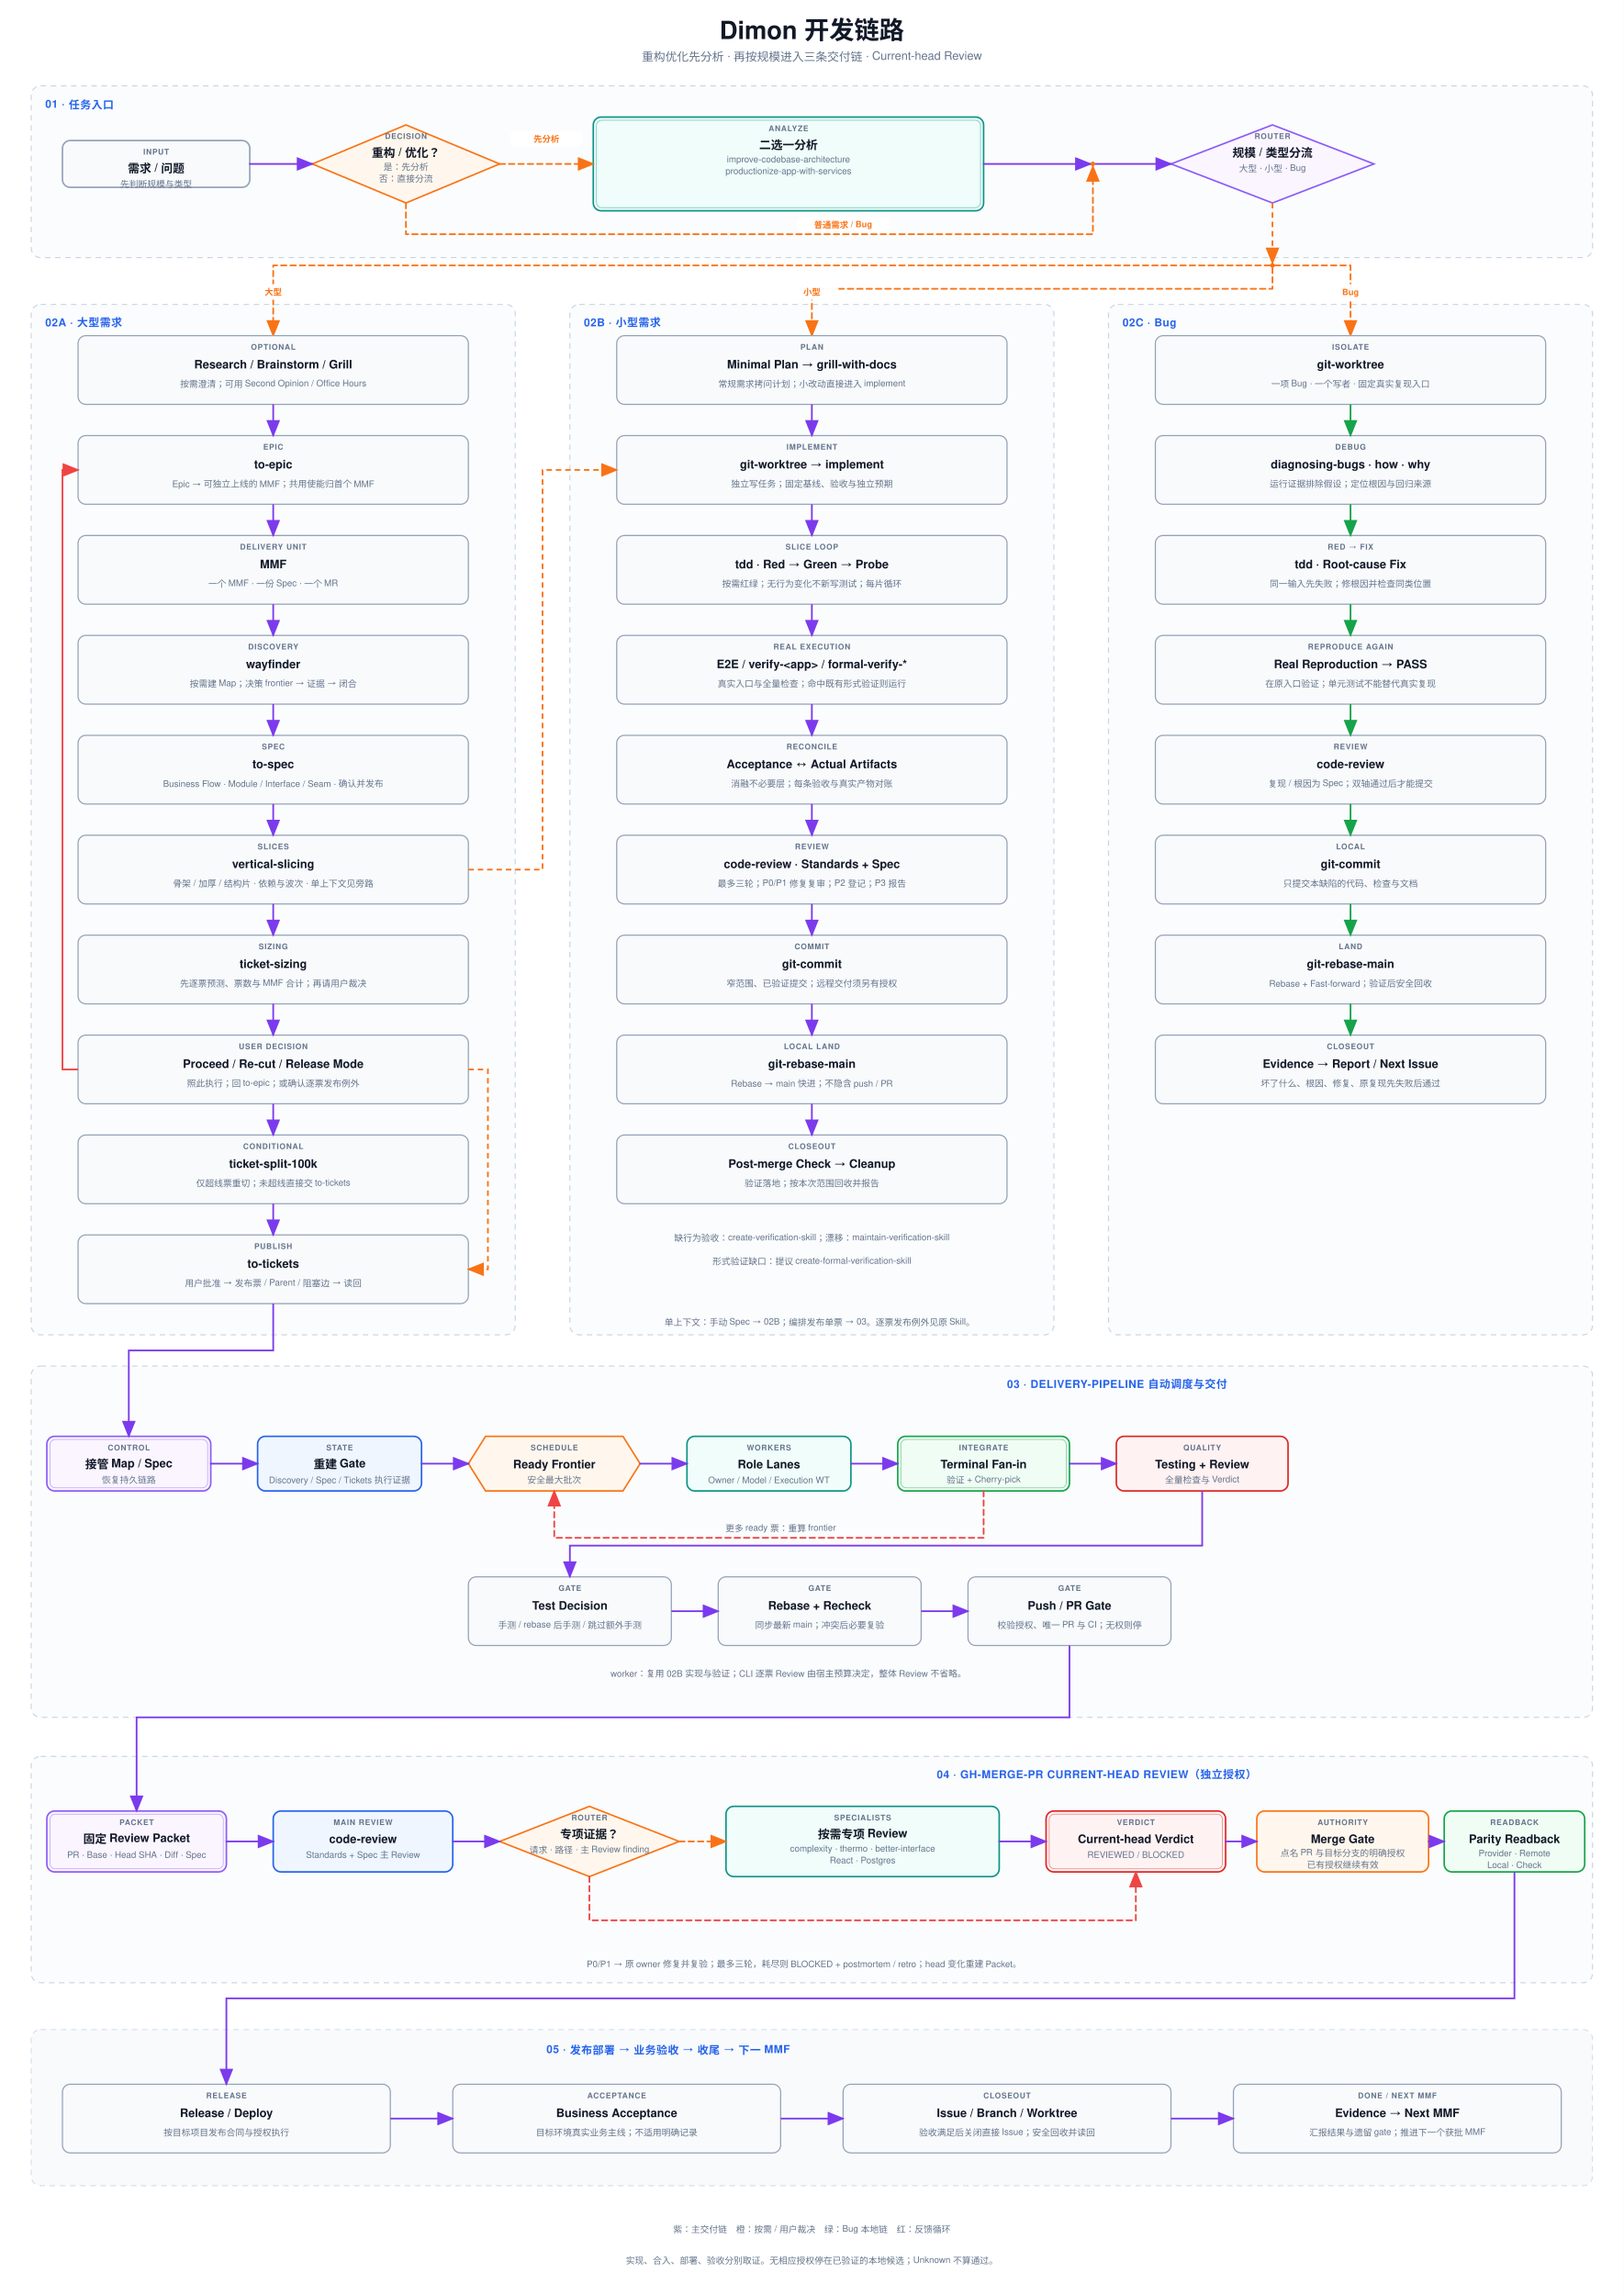
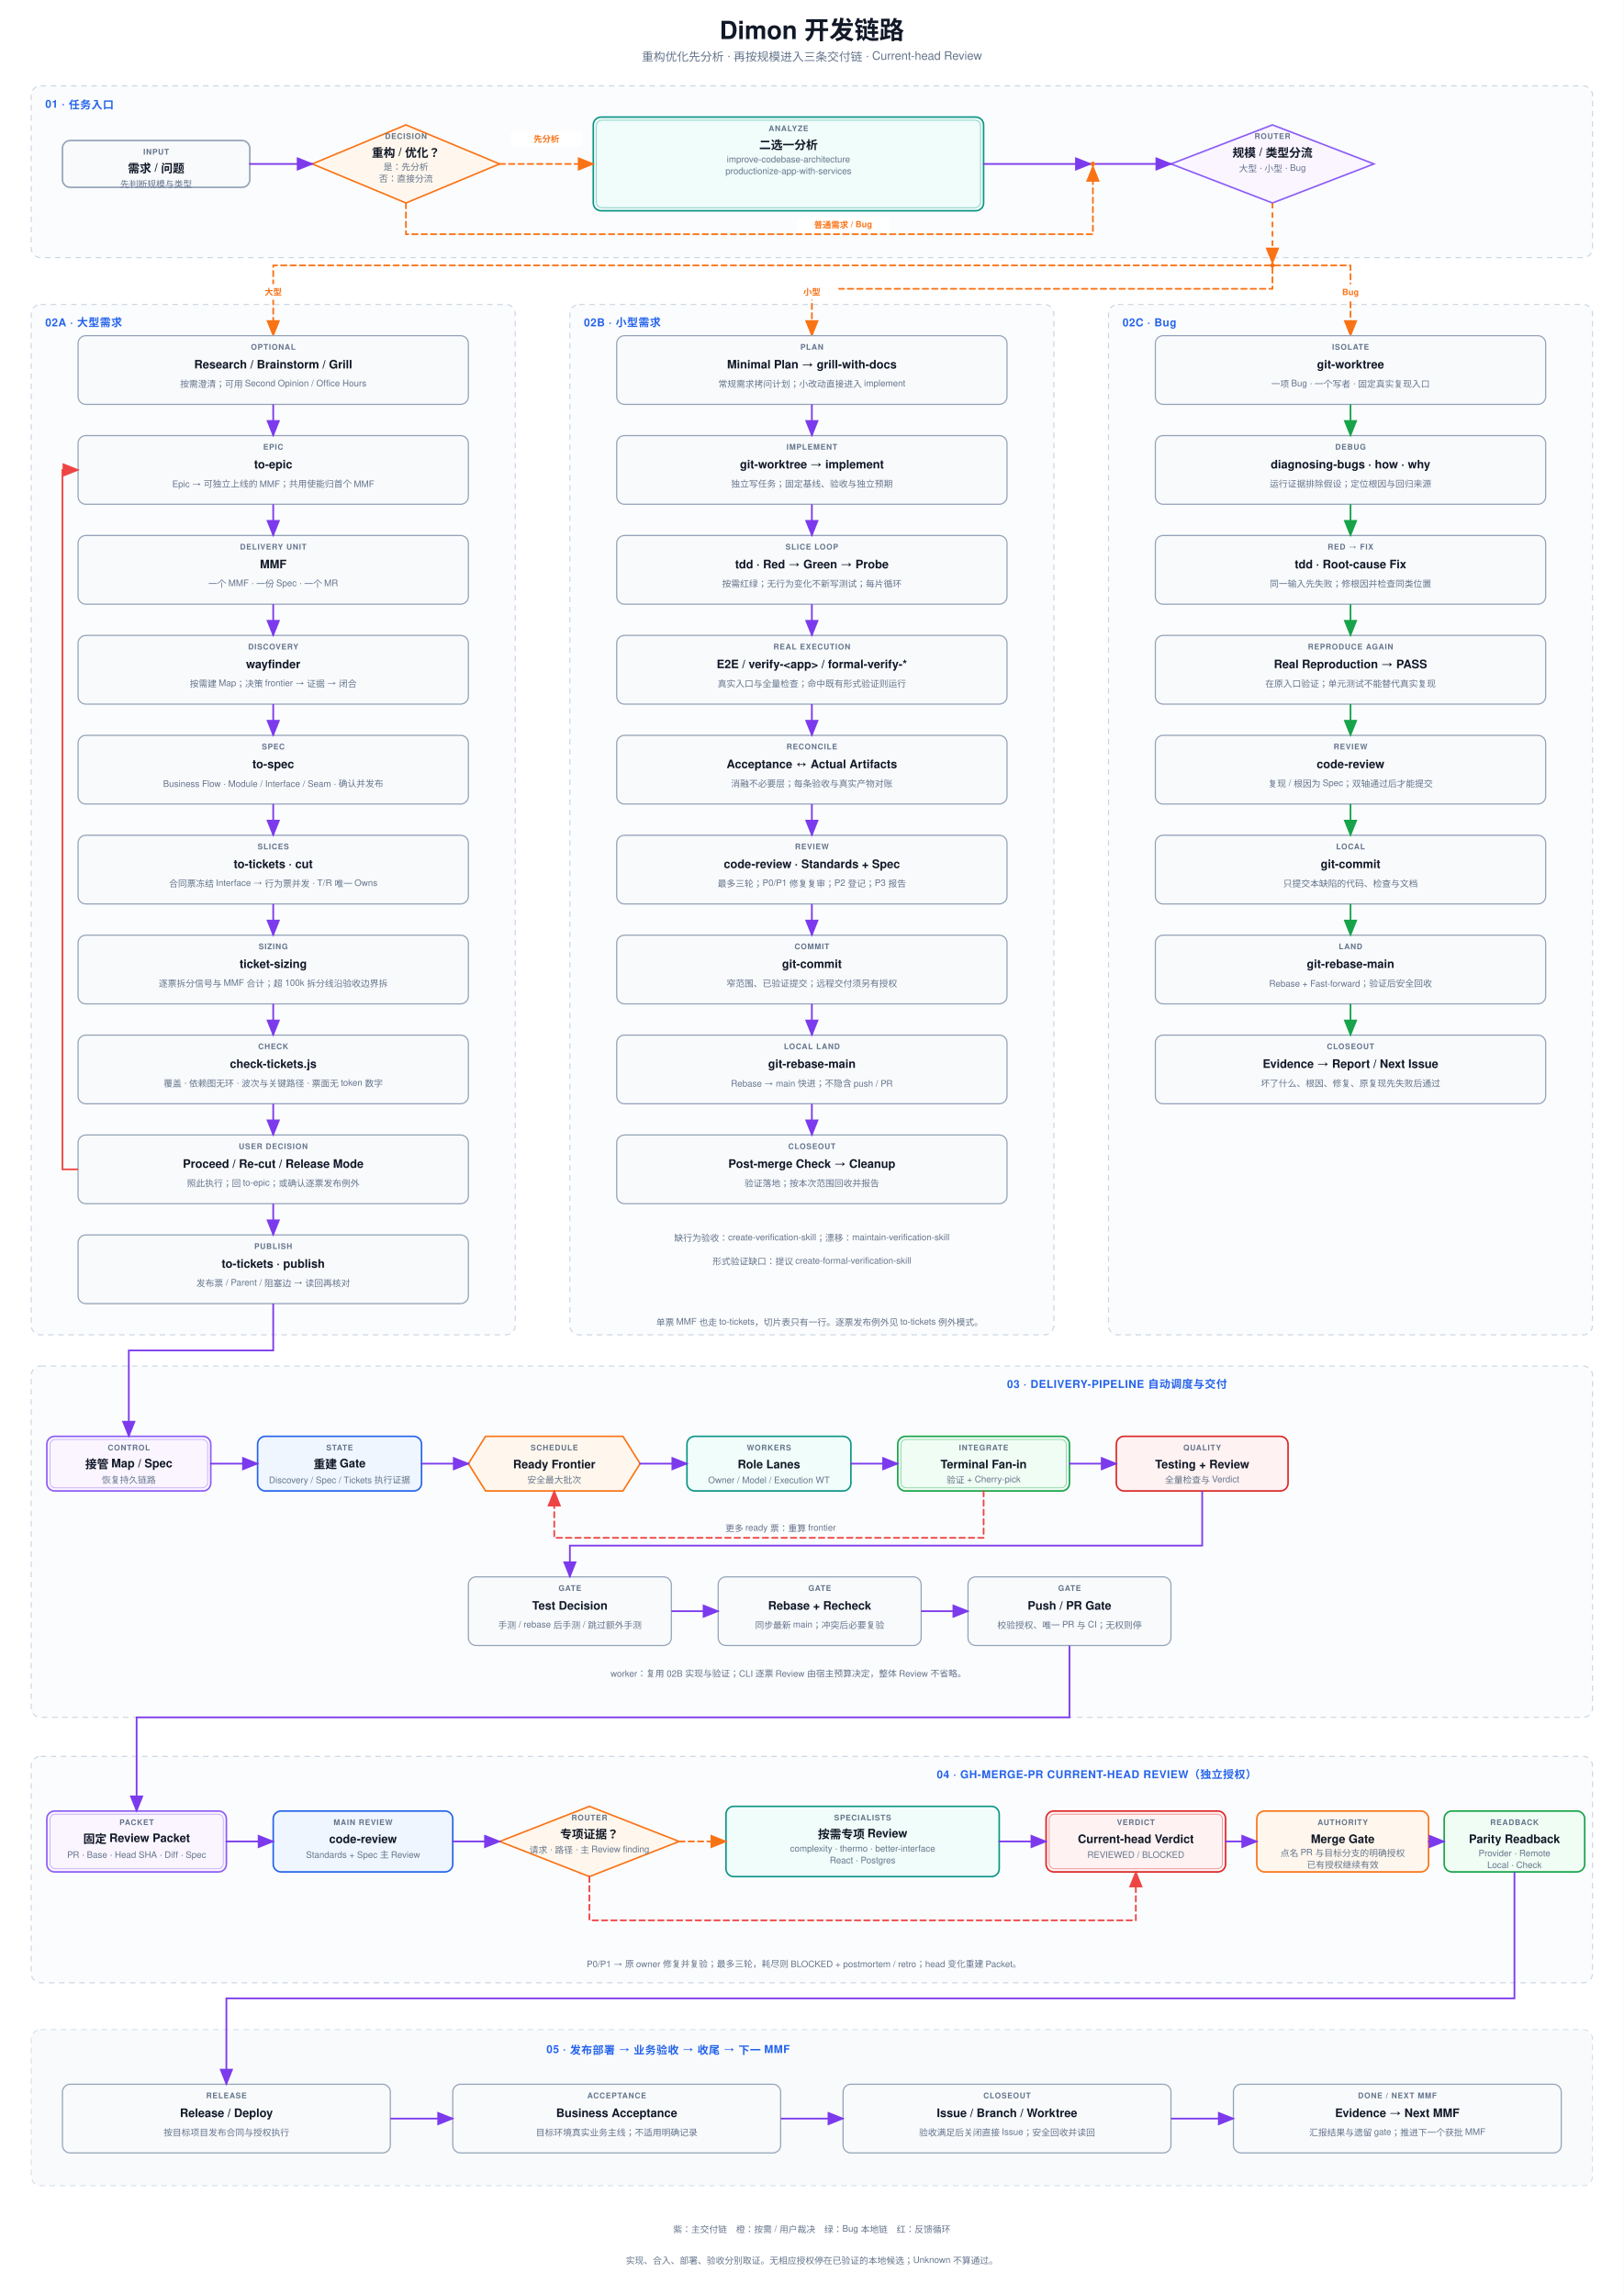
<svg xmlns="http://www.w3.org/2000/svg" viewBox="0 0 2080 2940" width="2080" height="2940">
  <style>
text { font-family: 'Helvetica Neue', Helvetica, Arial, 'PingFang SC', 'Microsoft YaHei', sans-serif; }
.title { fill:#111827; font-size:32px; font-weight:700; }
.subtitle { fill:#64748b; font-size:15px; }
.section { fill:#2563eb; font-size:14px; font-weight:700; letter-spacing:0.04em; }
.type { fill:#64748b; font-size:10px; font-weight:700; letter-spacing:0.08em; }
.node-title { fill:#111827; font-size:15px; font-weight:700; }
.node-sub { fill:#64748b; font-size:11.5px; }
.edge-label { font-size:11px; font-weight:600; }
.legend { fill:#475569; font-size:12px; }
.footer { fill:#64748b; font-size:12px; }
</style>
  <defs>
    <marker id="arrow-control" markerWidth="10" markerHeight="8" refX="9" refY="4" orient="auto">
      <polygon points="0 0, 10 4, 0 8" fill="#7c3aed" />
    </marker>
    <marker id="arrow-choice" markerWidth="10" markerHeight="8" refX="9" refY="4" orient="auto">
      <polygon points="0 0, 10 4, 0 8" fill="#f97316" />
    </marker>
    <marker id="arrow-bug" markerWidth="10" markerHeight="8" refX="9" refY="4" orient="auto">
      <polygon points="0 0, 10 4, 0 8" fill="#16a34a" />
    </marker>
    <marker id="arrow-feedback" markerWidth="10" markerHeight="8" refX="9" refY="4" orient="auto">
      <polygon points="0 0, 10 4, 0 8" fill="#ef4444" />
    </marker>
  </defs>
  <rect data-graph-role="background" width="2080" height="2940" fill="#ffffff" />
  <text x="1040" y="50" text-anchor="middle" class="title">Dimon 开发链路</text>
  <text x="1040" y="78" text-anchor="middle" class="subtitle">重构优化先分析 · 再按规模进入三条交付链 · Current-head Review</text>
  <g data-graph-role="container">
    <rect data-graph-role="container" x="40" y="110" width="2000" height="220" rx="12" fill="#f8fafc" fill-opacity="0.58" stroke="#cbd5e1" stroke-width="1.4" stroke-dasharray="7 6" />
    <text x="58" y="138" class="section">01 · 任务入口</text>
  </g>
  <g data-graph-role="container">
    <rect data-graph-role="container" x="40" y="390" width="620" height="1320" rx="12" fill="#f8fafc" fill-opacity="0.58" stroke="#cbd5e1" stroke-width="1.4" stroke-dasharray="7 6" />
    <text x="58" y="418" class="section">02A · 大型需求</text>
  </g>
  <g data-graph-role="container">
    <rect data-graph-role="container" x="730" y="390" width="620" height="1320" rx="12" fill="#f8fafc" fill-opacity="0.58" stroke="#cbd5e1" stroke-width="1.4" stroke-dasharray="7 6" />
    <text x="748" y="418" class="section">02B · 小型需求</text>
  </g>
  <g data-graph-role="container">
    <rect data-graph-role="container" x="1420" y="390" width="620" height="1320" rx="12" fill="#f8fafc" fill-opacity="0.58" stroke="#cbd5e1" stroke-width="1.4" stroke-dasharray="7 6" />
    <text x="1438" y="418" class="section">02C · Bug</text>
  </g>
  <g data-graph-role="node" data-node-id="request">
    <rect x="80" y="180" width="240" height="60" rx="10" fill="#f8fafc" stroke="#94a3b8" stroke-width="2" />
    <text x="200.0" y="198" text-anchor="middle" class="type">INPUT</text>
    <text x="200.0" y="221" text-anchor="middle" class="node-title">需求 / 问题</text>
    <text x="200.0" y="240" text-anchor="middle" class="node-sub">先判断规模与类型</text>
  </g>
  <g data-graph-role="node" data-node-id="kind">
    <polygon points="520.0,160 640,210.0 520.0,260 400,210.0" fill="#fff7ed" stroke="#f97316" stroke-width="2" />
    <text x="520.0" y="178" text-anchor="middle" class="type">DECISION</text>
    <text x="520.0" y="201" text-anchor="middle" class="node-title">重构 / 优化？</text>
    <text x="520.0" y="218" text-anchor="middle" class="node-sub">是：先分析</text>
    <text x="520.0" y="233" text-anchor="middle" class="node-sub">否：直接分流</text>
  </g>
  <g data-graph-role="node" data-node-id="analysis">
    <rect x="760" y="150" width="500" height="120" rx="10" fill="#f0fdfa" stroke="#0d9488" stroke-width="2" />
    <rect x="764" y="154" width="492" height="112" rx="7" fill="none" stroke="#0d9488" stroke-width="0.9" opacity="0.55" />
    <text x="1010.0" y="168" text-anchor="middle" class="type">ANALYZE</text>
    <text x="1010.0" y="191" text-anchor="middle" class="node-title">二选一分析</text>
    <text x="1010.0" y="208" text-anchor="middle" class="node-sub">improve-codebase-architecture</text>
    <text x="1010.0" y="223" text-anchor="middle" class="node-sub">productionize-app-with-services</text>
  </g>
  <g data-graph-role="node" data-node-id="route">
    <polygon points="1630.0,160 1760,210.0 1630.0,260 1500,210.0" fill="#faf5ff" stroke="#8b5cf6" stroke-width="2" />
    <text x="1630.0" y="178" text-anchor="middle" class="type">ROUTER</text>
    <text x="1630.0" y="201" text-anchor="middle" class="node-title">规模 / 类型分流</text>
    <text x="1630.0" y="220" text-anchor="middle" class="node-sub">大型 · 小型 · Bug</text>
  </g>
  <path id="start" data-graph-role="edge" data-source="request" data-target="kind" d="M320 210 H400" fill="none" stroke="#7c3aed" stroke-width="2.2" stroke-linejoin="round" stroke-linecap="round" marker-end="url(#arrow-control)" />
  <path id="kind-analysis" data-graph-role="edge" data-source="kind" data-target="analysis" d="M640 210 H760" fill="none" stroke="#f97316" stroke-width="2.2" stroke-linejoin="round" stroke-linecap="round" marker-end="url(#arrow-choice)" stroke-dasharray="7 5" />
  <path id="analysis-route" data-graph-role="edge" data-source="analysis" data-target="entry-junction" d="M1260 210 H1397" fill="none" stroke="#7c3aed" stroke-width="2.2" stroke-linejoin="round" stroke-linecap="round" marker-end="url(#arrow-control)" />
  <path id="kind-direct" data-graph-role="edge" data-source="kind" data-target="entry-junction" d="M520 260 V300 H1400 V213" fill="none" stroke="#f97316" stroke-width="2.2" stroke-linejoin="round" stroke-linecap="round" marker-end="url(#arrow-choice)" stroke-dasharray="7 5" />
  <g data-graph-role="label">
    <rect x="654.0" y="168" width="92" height="20" rx="5" fill="#ffffff" opacity="0.96" />
    <text x="700" y="182" text-anchor="middle" class="edge-label" fill="#f97316">先分析</text>
  </g>
  <g data-graph-role="label">
    <rect x="1021.0" y="278" width="118" height="20" rx="5" fill="#ffffff" opacity="0.96" />
    <text x="1080" y="292" text-anchor="middle" class="edge-label" fill="#f97316">普通需求 / Bug</text>
  </g>
  <path id="route-0" data-graph-role="edge" data-source="route-junction" data-target="large-clarify" d="M1627 340 H350 V430" fill="none" stroke="#f97316" stroke-width="2.2" stroke-linejoin="round" stroke-linecap="round" marker-end="url(#arrow-choice)" stroke-dasharray="7 5" />
  <g data-graph-role="label">
    <rect x="316.0" y="364" width="68" height="20" rx="5" fill="#ffffff" opacity="0.96" />
    <text x="350" y="378" text-anchor="middle" class="edge-label" fill="#f97316">大型</text>
  </g>
  <path id="route-1" data-graph-role="edge" data-source="route-junction" data-target="small-grill" d="M1630 343 V370 H1040 V430" fill="none" stroke="#f97316" stroke-width="2.2" stroke-linejoin="round" stroke-linecap="round" marker-end="url(#arrow-choice)" stroke-dasharray="7 5" />
  <g data-graph-role="label">
    <rect x="1006.0" y="364" width="68" height="20" rx="5" fill="#ffffff" opacity="0.96" />
    <text x="1040" y="378" text-anchor="middle" class="edge-label" fill="#f97316">小型</text>
  </g>
  <path id="route-2" data-graph-role="edge" data-source="route-junction" data-target="bug-worktree" d="M1633 340 H1730 V430" fill="none" stroke="#f97316" stroke-width="2.2" stroke-linejoin="round" stroke-linecap="round" marker-end="url(#arrow-choice)" stroke-dasharray="7 5" />
  <g data-graph-role="label">
    <rect x="1696.0" y="364" width="68" height="20" rx="5" fill="#ffffff" opacity="0.96" />
    <text x="1730" y="378" text-anchor="middle" class="edge-label" fill="#f97316">Bug</text>
  </g>
  <path id="entry-route" data-graph-role="edge" data-source="entry-junction" data-target="route" d="M1403 210 H1500" fill="none" stroke="#7c3aed" stroke-width="2.2" marker-end="url(#arrow-control)" />
  <path id="route-trunk" data-graph-role="edge" data-source="route" data-target="route-junction" d="M1630 260 V337" fill="none" stroke="#f97316" stroke-width="2.2" marker-end="url(#arrow-choice)" stroke-dasharray="7 5" />
  <g data-graph-role="node" data-node-id="entry-junction">
    <circle cx="1400" cy="210" r="3" fill="#f97316" />
  </g>
  <g data-graph-role="node" data-node-id="route-junction">
    <circle cx="1630" cy="340" r="3" fill="#f97316" />
  </g>
  <g data-graph-role="node" data-node-id="large-clarify" id="large-clarify">
    <rect x="100" y="430" width="500" height="88" rx="10" fill="#f8fafc" stroke="#94a3b8" stroke-width="1.5" />
    <text x="350.0" y="448" text-anchor="middle" class="type">OPTIONAL</text>
    <text x="350.0" y="472" text-anchor="middle" class="node-title">Research / Brainstorm / Grill</text>
    <text x="350.0" y="496" text-anchor="middle" class="node-sub">按需澄清；可用 Second Opinion / Office Hours</text>
  </g>
  <g data-graph-role="node" data-node-id="to-epic" id="to-epic">
    <rect x="100" y="558" width="500" height="88" rx="10" fill="#f8fafc" stroke="#94a3b8" stroke-width="1.5" />
    <text x="350.0" y="576" text-anchor="middle" class="type">EPIC</text>
    <text x="350.0" y="600" text-anchor="middle" class="node-title">to-epic</text>
    <text x="350.0" y="624" text-anchor="middle" class="node-sub">Epic → 可独立上线的 MMF；共用使能归首个 MMF</text>
  </g>
  <path id="large-clarify-1" data-graph-role="edge" data-source="large-clarify" data-target="to-epic" d="M350 518 V558" fill="none" stroke="#7c3aed" stroke-width="2.2" marker-end="url(#arrow-control)" />
  <g data-graph-role="node" data-node-id="mmf" id="mmf">
    <rect x="100" y="686" width="500" height="88" rx="10" fill="#f8fafc" stroke="#94a3b8" stroke-width="1.5" />
    <text x="350.0" y="704" text-anchor="middle" class="type">DELIVERY UNIT</text>
    <text x="350.0" y="728" text-anchor="middle" class="node-title">MMF</text>
    <text x="350.0" y="752" text-anchor="middle" class="node-sub">一个 MMF · 一份 Spec · 一个 MR</text>
  </g>
  <path id="large-clarify-2" data-graph-role="edge" data-source="to-epic" data-target="mmf" d="M350 646 V686" fill="none" stroke="#7c3aed" stroke-width="2.2" marker-end="url(#arrow-control)" />
  <g data-graph-role="node" data-node-id="large-wayfinder" id="large-wayfinder">
    <rect x="100" y="814" width="500" height="88" rx="10" fill="#f8fafc" stroke="#94a3b8" stroke-width="1.5" />
    <text x="350.0" y="832" text-anchor="middle" class="type">DISCOVERY</text>
    <text x="350.0" y="856" text-anchor="middle" class="node-title">wayfinder</text>
    <text x="350.0" y="880" text-anchor="middle" class="node-sub">按需建 Map；决策 frontier → 证据 → 闭合</text>
  </g>
  <path id="large-clarify-3" data-graph-role="edge" data-source="mmf" data-target="large-wayfinder" d="M350 774 V814" fill="none" stroke="#7c3aed" stroke-width="2.2" marker-end="url(#arrow-control)" />
  <g data-graph-role="node" data-node-id="to-spec" id="to-spec">
    <rect x="100" y="942" width="500" height="88" rx="10" fill="#f8fafc" stroke="#94a3b8" stroke-width="1.5" />
    <text x="350.0" y="960" text-anchor="middle" class="type">SPEC</text>
    <text x="350.0" y="984" text-anchor="middle" class="node-title">to-spec</text>
    <text x="350.0" y="1008" text-anchor="middle" class="node-sub">Business Flow · Module / Interface / Seam · 确认并发布</text>
  </g>
  <path id="large-clarify-4" data-graph-role="edge" data-source="large-wayfinder" data-target="to-spec" d="M350 902 V942" fill="none" stroke="#7c3aed" stroke-width="2.2" marker-end="url(#arrow-control)" />
-   <g data-graph-role="node" data-node-id="vertical-slicing" id="vertical-slicing">
+   <g data-graph-role="node" data-node-id="to-tickets" id="to-tickets">
    <rect x="100" y="1070" width="500" height="88" rx="10" fill="#f8fafc" stroke="#94a3b8" stroke-width="1.5" />
    <text x="350.0" y="1088" text-anchor="middle" class="type">SLICES</text>
-     <text x="350.0" y="1112" text-anchor="middle" class="node-title">vertical-slicing</text>
-     <text x="350.0" y="1136" text-anchor="middle" class="node-sub">骨架 / 加厚 / 结构片 · 依赖与波次 · 单上下文见旁路</text>
-   </g>
-   <path id="large-clarify-5" data-graph-role="edge" data-source="to-spec" data-target="vertical-slicing" d="M350 1030 V1070" fill="none" stroke="#7c3aed" stroke-width="2.2" marker-end="url(#arrow-control)" />
+     <text x="350.0" y="1112" text-anchor="middle" class="node-title">to-tickets · cut</text>
+     <text x="350.0" y="1136" text-anchor="middle" class="node-sub">合同票冻结 Interface → 行为票并发 · T/R 唯一 Owns</text>
+   </g>
+   <path id="large-clarify-5" data-graph-role="edge" data-source="to-spec" data-target="to-tickets" d="M350 1030 V1070" fill="none" stroke="#7c3aed" stroke-width="2.2" marker-end="url(#arrow-control)" />
  <g data-graph-role="node" data-node-id="ticket-sizing" id="ticket-sizing">
    <rect x="100" y="1198" width="500" height="88" rx="10" fill="#f8fafc" stroke="#94a3b8" stroke-width="1.5" />
    <text x="350.0" y="1216" text-anchor="middle" class="type">SIZING</text>
    <text x="350.0" y="1240" text-anchor="middle" class="node-title">ticket-sizing</text>
-     <text x="350.0" y="1264" text-anchor="middle" class="node-sub">先逐票预测、票数与 MMF 合计；再请用户裁决</text>
-   </g>
-   <path id="large-clarify-6" data-graph-role="edge" data-source="vertical-slicing" data-target="ticket-sizing" d="M350 1158 V1198" fill="none" stroke="#7c3aed" stroke-width="2.2" marker-end="url(#arrow-control)" />
+     <text x="350.0" y="1264" text-anchor="middle" class="node-sub">逐票拆分信号与 MMF 合计；超 100k 拆分线沿验收边界拆</text>
+   </g>
+   <path id="large-clarify-6" data-graph-role="edge" data-source="to-tickets" data-target="ticket-sizing" d="M350 1158 V1198" fill="none" stroke="#7c3aed" stroke-width="2.2" marker-end="url(#arrow-control)" />
+   <g data-graph-role="node" data-node-id="check-tickets" id="check-tickets">
+     <rect x="100" y="1326" width="500" height="88" rx="10" fill="#f8fafc" stroke="#94a3b8" stroke-width="1.5" />
+     <text x="350.0" y="1344" text-anchor="middle" class="type">CHECK</text>
+     <text x="350.0" y="1368" text-anchor="middle" class="node-title">check-tickets.js</text>
+     <text x="350.0" y="1392" text-anchor="middle" class="node-sub">覆盖 · 依赖图无环 · 波次与关键路径 · 票面无 token 数字</text>
+   </g>
+   <path id="large-clarify-7" data-graph-role="edge" data-source="ticket-sizing" data-target="check-tickets" d="M350 1286 V1326" fill="none" stroke="#7c3aed" stroke-width="2.2" marker-end="url(#arrow-control)" />
  <g data-graph-role="node" data-node-id="ticket-decision" id="ticket-decision">
-     <rect x="100" y="1326" width="500" height="88" rx="10" fill="#f8fafc" stroke="#94a3b8" stroke-width="1.5" />
-     <text x="350.0" y="1344" text-anchor="middle" class="type">USER DECISION</text>
-     <text x="350.0" y="1368" text-anchor="middle" class="node-title">Proceed / Re-cut / Release Mode</text>
-     <text x="350.0" y="1392" text-anchor="middle" class="node-sub">照此执行；回 to-epic；或确认逐票发布例外</text>
-   </g>
-   <path id="large-clarify-7" data-graph-role="edge" data-source="ticket-sizing" data-target="ticket-decision" d="M350 1286 V1326" fill="none" stroke="#7c3aed" stroke-width="2.2" marker-end="url(#arrow-control)" />
-   <g data-graph-role="node" data-node-id="ticket-split" id="ticket-split">
    <rect x="100" y="1454" width="500" height="88" rx="10" fill="#f8fafc" stroke="#94a3b8" stroke-width="1.5" />
-     <text x="350.0" y="1472" text-anchor="middle" class="type">CONDITIONAL</text>
-     <text x="350.0" y="1496" text-anchor="middle" class="node-title">ticket-split-100k</text>
-     <text x="350.0" y="1520" text-anchor="middle" class="node-sub">仅超线票重切；未超线直接交 to-tickets</text>
-   </g>
-   <path id="large-clarify-8" data-graph-role="edge" data-source="ticket-decision" data-target="ticket-split" d="M350 1414 V1454" fill="none" stroke="#7c3aed" stroke-width="2.2" marker-end="url(#arrow-control)" />
-   <g data-graph-role="node" data-node-id="to-tickets" id="to-tickets">
+     <text x="350.0" y="1472" text-anchor="middle" class="type">USER DECISION</text>
+     <text x="350.0" y="1496" text-anchor="middle" class="node-title">Proceed / Re-cut / Release Mode</text>
+     <text x="350.0" y="1520" text-anchor="middle" class="node-sub">照此执行；回 to-epic；或确认逐票发布例外</text>
+   </g>
+   <path id="large-clarify-8" data-graph-role="edge" data-source="check-tickets" data-target="ticket-decision" d="M350 1414 V1454" fill="none" stroke="#7c3aed" stroke-width="2.2" marker-end="url(#arrow-control)" />
+   <g data-graph-role="node" data-node-id="to-tickets-publish" id="to-tickets-publish">
    <rect x="100" y="1582" width="500" height="88" rx="10" fill="#f8fafc" stroke="#94a3b8" stroke-width="1.5" />
    <text x="350.0" y="1600" text-anchor="middle" class="type">PUBLISH</text>
-     <text x="350.0" y="1624" text-anchor="middle" class="node-title">to-tickets</text>
-     <text x="350.0" y="1648" text-anchor="middle" class="node-sub">用户批准 → 发布票 / Parent / 阻塞边 → 读回</text>
-   </g>
-   <path id="large-clarify-9" data-graph-role="edge" data-source="ticket-split" data-target="to-tickets" d="M350 1542 V1582" fill="none" stroke="#7c3aed" stroke-width="2.2" marker-end="url(#arrow-control)" />
+     <text x="350.0" y="1624" text-anchor="middle" class="node-title">to-tickets · publish</text>
+     <text x="350.0" y="1648" text-anchor="middle" class="node-sub">发布票 / Parent / 阻塞边 → 读回再核对</text>
+   </g>
+   <path id="large-clarify-9" data-graph-role="edge" data-source="ticket-decision" data-target="to-tickets-publish" d="M350 1542 V1582" fill="none" stroke="#7c3aed" stroke-width="2.2" marker-end="url(#arrow-control)" />
  <g data-graph-role="node" data-node-id="small-grill" id="small-grill">
    <rect x="790" y="430" width="500" height="88" rx="10" fill="#f8fafc" stroke="#94a3b8" stroke-width="1.5" />
    <text x="1040.0" y="448" text-anchor="middle" class="type">PLAN</text>
    <text x="1040.0" y="472" text-anchor="middle" class="node-title">Minimal Plan → grill-with-docs</text>
    <text x="1040.0" y="496" text-anchor="middle" class="node-sub">常规需求拷问计划；小改动直接进入 implement</text>
  </g>
  <g data-graph-role="node" data-node-id="implement" id="implement">
    <rect x="790" y="558" width="500" height="88" rx="10" fill="#f8fafc" stroke="#94a3b8" stroke-width="1.5" />
    <text x="1040.0" y="576" text-anchor="middle" class="type">IMPLEMENT</text>
    <text x="1040.0" y="600" text-anchor="middle" class="node-title">git-worktree → implement</text>
    <text x="1040.0" y="624" text-anchor="middle" class="node-sub">独立写任务；固定基线、验收与独立预期</text>
  </g>
  <path id="small-grill-1" data-graph-role="edge" data-source="small-grill" data-target="implement" d="M1040 518 V558" fill="none" stroke="#7c3aed" stroke-width="2.2" marker-end="url(#arrow-control)" />
  <g data-graph-role="node" data-node-id="tdd" id="tdd">
    <rect x="790" y="686" width="500" height="88" rx="10" fill="#f8fafc" stroke="#94a3b8" stroke-width="1.5" />
    <text x="1040.0" y="704" text-anchor="middle" class="type">SLICE LOOP</text>
    <text x="1040.0" y="728" text-anchor="middle" class="node-title">tdd · Red → Green → Probe</text>
    <text x="1040.0" y="752" text-anchor="middle" class="node-sub">按需红绿；无行为变化不新写测试；每片循环</text>
  </g>
  <path id="small-grill-2" data-graph-role="edge" data-source="implement" data-target="tdd" d="M1040 646 V686" fill="none" stroke="#7c3aed" stroke-width="2.2" marker-end="url(#arrow-control)" />
  <g data-graph-role="node" data-node-id="verify" id="verify">
    <rect x="790" y="814" width="500" height="88" rx="10" fill="#f8fafc" stroke="#94a3b8" stroke-width="1.5" />
    <text x="1040.0" y="832" text-anchor="middle" class="type">REAL EXECUTION</text>
    <text x="1040.0" y="856" text-anchor="middle" class="node-title">E2E / verify-&lt;app&gt; / formal-verify-*</text>
    <text x="1040.0" y="880" text-anchor="middle" class="node-sub">真实入口与全量检查；命中既有形式验证则运行</text>
  </g>
  <path id="small-grill-3" data-graph-role="edge" data-source="tdd" data-target="verify" d="M1040 774 V814" fill="none" stroke="#7c3aed" stroke-width="2.2" marker-end="url(#arrow-control)" />
  <g data-graph-role="node" data-node-id="reconcile" id="reconcile">
    <rect x="790" y="942" width="500" height="88" rx="10" fill="#f8fafc" stroke="#94a3b8" stroke-width="1.5" />
    <text x="1040.0" y="960" text-anchor="middle" class="type">RECONCILE</text>
    <text x="1040.0" y="984" text-anchor="middle" class="node-title">Acceptance ↔ Actual Artifacts</text>
    <text x="1040.0" y="1008" text-anchor="middle" class="node-sub">消融不必要层；每条验收与真实产物对账</text>
  </g>
  <path id="small-grill-4" data-graph-role="edge" data-source="verify" data-target="reconcile" d="M1040 902 V942" fill="none" stroke="#7c3aed" stroke-width="2.2" marker-end="url(#arrow-control)" />
  <g data-graph-role="node" data-node-id="local-review" id="local-review">
    <rect x="790" y="1070" width="500" height="88" rx="10" fill="#f8fafc" stroke="#94a3b8" stroke-width="1.5" />
    <text x="1040.0" y="1088" text-anchor="middle" class="type">REVIEW</text>
    <text x="1040.0" y="1112" text-anchor="middle" class="node-title">code-review · Standards + Spec</text>
    <text x="1040.0" y="1136" text-anchor="middle" class="node-sub">最多三轮；P0/P1 修复复审；P2 登记；P3 报告</text>
  </g>
  <path id="small-grill-5" data-graph-role="edge" data-source="reconcile" data-target="local-review" d="M1040 1030 V1070" fill="none" stroke="#7c3aed" stroke-width="2.2" marker-end="url(#arrow-control)" />
  <g data-graph-role="node" data-node-id="small-commit" id="small-commit">
    <rect x="790" y="1198" width="500" height="88" rx="10" fill="#f8fafc" stroke="#94a3b8" stroke-width="1.5" />
    <text x="1040.0" y="1216" text-anchor="middle" class="type">COMMIT</text>
    <text x="1040.0" y="1240" text-anchor="middle" class="node-title">git-commit</text>
    <text x="1040.0" y="1264" text-anchor="middle" class="node-sub">窄范围、已验证提交；远程交付须另有授权</text>
  </g>
  <path id="small-grill-6" data-graph-role="edge" data-source="local-review" data-target="small-commit" d="M1040 1158 V1198" fill="none" stroke="#7c3aed" stroke-width="2.2" marker-end="url(#arrow-control)" />
  <g data-graph-role="node" data-node-id="small-land" id="small-land">
    <rect x="790" y="1326" width="500" height="88" rx="10" fill="#f8fafc" stroke="#94a3b8" stroke-width="1.5" />
    <text x="1040.0" y="1344" text-anchor="middle" class="type">LOCAL LAND</text>
    <text x="1040.0" y="1368" text-anchor="middle" class="node-title">git-rebase-main</text>
    <text x="1040.0" y="1392" text-anchor="middle" class="node-sub">Rebase → main 快进；不隐含 push / PR</text>
  </g>
  <path id="small-grill-7" data-graph-role="edge" data-source="small-commit" data-target="small-land" d="M1040 1286 V1326" fill="none" stroke="#7c3aed" stroke-width="2.2" marker-end="url(#arrow-control)" />
  <g data-graph-role="node" data-node-id="small-close" id="small-close">
    <rect x="790" y="1454" width="500" height="88" rx="10" fill="#f8fafc" stroke="#94a3b8" stroke-width="1.5" />
    <text x="1040.0" y="1472" text-anchor="middle" class="type">CLOSEOUT</text>
    <text x="1040.0" y="1496" text-anchor="middle" class="node-title">Post-merge Check → Cleanup</text>
    <text x="1040.0" y="1520" text-anchor="middle" class="node-sub">验证落地；按本次范围回收并报告</text>
  </g>
  <path id="small-grill-8" data-graph-role="edge" data-source="small-land" data-target="small-close" d="M1040 1414 V1454" fill="none" stroke="#7c3aed" stroke-width="2.2" marker-end="url(#arrow-control)" />
  <g data-graph-role="node" data-node-id="bug-worktree" id="bug-worktree">
    <rect x="1480" y="430" width="500" height="88" rx="10" fill="#f8fafc" stroke="#94a3b8" stroke-width="1.5" />
    <text x="1730.0" y="448" text-anchor="middle" class="type">ISOLATE</text>
    <text x="1730.0" y="472" text-anchor="middle" class="node-title">git-worktree</text>
    <text x="1730.0" y="496" text-anchor="middle" class="node-sub">一项 Bug · 一个写者 · 固定真实复现入口</text>
  </g>
  <g data-graph-role="node" data-node-id="diagnosing-bugs" id="diagnosing-bugs">
    <rect x="1480" y="558" width="500" height="88" rx="10" fill="#f8fafc" stroke="#94a3b8" stroke-width="1.5" />
    <text x="1730.0" y="576" text-anchor="middle" class="type">DEBUG</text>
    <text x="1730.0" y="600" text-anchor="middle" class="node-title">diagnosing-bugs · how · why</text>
    <text x="1730.0" y="624" text-anchor="middle" class="node-sub">运行证据排除假设；定位根因与回归来源</text>
  </g>
  <path id="bug-worktree-1" data-graph-role="edge" data-source="bug-worktree" data-target="diagnosing-bugs" d="M1730 518 V558" fill="none" stroke="#16a34a" stroke-width="2.2" marker-end="url(#arrow-bug)" />
  <g data-graph-role="node" data-node-id="bug-fix" id="bug-fix">
    <rect x="1480" y="686" width="500" height="88" rx="10" fill="#f8fafc" stroke="#94a3b8" stroke-width="1.5" />
    <text x="1730.0" y="704" text-anchor="middle" class="type">RED → FIX</text>
    <text x="1730.0" y="728" text-anchor="middle" class="node-title">tdd · Root-cause Fix</text>
    <text x="1730.0" y="752" text-anchor="middle" class="node-sub">同一输入先失败；修根因并检查同类位置</text>
  </g>
  <path id="bug-worktree-2" data-graph-role="edge" data-source="diagnosing-bugs" data-target="bug-fix" d="M1730 646 V686" fill="none" stroke="#16a34a" stroke-width="2.2" marker-end="url(#arrow-bug)" />
  <g data-graph-role="node" data-node-id="bug-verify" id="bug-verify">
    <rect x="1480" y="814" width="500" height="88" rx="10" fill="#f8fafc" stroke="#94a3b8" stroke-width="1.5" />
    <text x="1730.0" y="832" text-anchor="middle" class="type">REPRODUCE AGAIN</text>
    <text x="1730.0" y="856" text-anchor="middle" class="node-title">Real Reproduction → PASS</text>
    <text x="1730.0" y="880" text-anchor="middle" class="node-sub">在原入口验证；单元测试不能替代真实复现</text>
  </g>
  <path id="bug-worktree-3" data-graph-role="edge" data-source="bug-fix" data-target="bug-verify" d="M1730 774 V814" fill="none" stroke="#16a34a" stroke-width="2.2" marker-end="url(#arrow-bug)" />
  <g data-graph-role="node" data-node-id="bug-review" id="bug-review">
    <rect x="1480" y="942" width="500" height="88" rx="10" fill="#f8fafc" stroke="#94a3b8" stroke-width="1.5" />
    <text x="1730.0" y="960" text-anchor="middle" class="type">REVIEW</text>
    <text x="1730.0" y="984" text-anchor="middle" class="node-title">code-review</text>
    <text x="1730.0" y="1008" text-anchor="middle" class="node-sub">复现 / 根因为 Spec；双轴通过后才能提交</text>
  </g>
  <path id="bug-worktree-4" data-graph-role="edge" data-source="bug-verify" data-target="bug-review" d="M1730 902 V942" fill="none" stroke="#16a34a" stroke-width="2.2" marker-end="url(#arrow-bug)" />
  <g data-graph-role="node" data-node-id="git-commit" id="git-commit">
    <rect x="1480" y="1070" width="500" height="88" rx="10" fill="#f8fafc" stroke="#94a3b8" stroke-width="1.5" />
    <text x="1730.0" y="1088" text-anchor="middle" class="type">LOCAL</text>
    <text x="1730.0" y="1112" text-anchor="middle" class="node-title">git-commit</text>
    <text x="1730.0" y="1136" text-anchor="middle" class="node-sub">只提交本缺陷的代码、检查与文档</text>
  </g>
  <path id="bug-worktree-5" data-graph-role="edge" data-source="bug-review" data-target="git-commit" d="M1730 1030 V1070" fill="none" stroke="#16a34a" stroke-width="2.2" marker-end="url(#arrow-bug)" />
  <g data-graph-role="node" data-node-id="git-rebase-main" id="git-rebase-main">
    <rect x="1480" y="1198" width="500" height="88" rx="10" fill="#f8fafc" stroke="#94a3b8" stroke-width="1.5" />
    <text x="1730.0" y="1216" text-anchor="middle" class="type">LAND</text>
    <text x="1730.0" y="1240" text-anchor="middle" class="node-title">git-rebase-main</text>
    <text x="1730.0" y="1264" text-anchor="middle" class="node-sub">Rebase + Fast-forward；验证后安全回收</text>
  </g>
  <path id="bug-worktree-6" data-graph-role="edge" data-source="git-commit" data-target="git-rebase-main" d="M1730 1158 V1198" fill="none" stroke="#16a34a" stroke-width="2.2" marker-end="url(#arrow-bug)" />
  <g data-graph-role="node" data-node-id="bug-close" id="bug-close">
    <rect x="1480" y="1326" width="500" height="88" rx="10" fill="#f8fafc" stroke="#94a3b8" stroke-width="1.5" />
    <text x="1730.0" y="1344" text-anchor="middle" class="type">CLOSEOUT</text>
    <text x="1730.0" y="1368" text-anchor="middle" class="node-title">Evidence → Report / Next Issue</text>
    <text x="1730.0" y="1392" text-anchor="middle" class="node-sub">坏了什么、根因、修复、原复现先失败后通过</text>
  </g>
  <path id="bug-worktree-7" data-graph-role="edge" data-source="git-rebase-main" data-target="bug-close" d="M1730 1286 V1326" fill="none" stroke="#16a34a" stroke-width="2.2" marker-end="url(#arrow-bug)" />
-   <path id="re-cut-mmf" data-graph-role="edge" data-source="ticket-decision" data-target="to-epic" d="M100 1370 H80 V602 H100" fill="none" stroke="#ef4444" stroke-width="2.2" marker-end="url(#arrow-feedback)" />
-   <path id="skip-ticket-split" data-graph-role="edge" data-source="ticket-decision" data-target="to-tickets" d="M600 1370 H625 V1626 H600" fill="none" stroke="#f97316" stroke-width="2.2" marker-end="url(#arrow-choice)" stroke-dasharray="7 5" />
-   <path id="one-context-direct" data-graph-role="edge" data-source="vertical-slicing" data-target="implement" d="M600 1114 H695 V602 H790" fill="none" stroke="#f97316" stroke-width="2.2" marker-end="url(#arrow-choice)" stroke-dasharray="7 5" />
+   <path id="re-cut-mmf" data-graph-role="edge" data-source="ticket-decision" data-target="to-epic" d="M100 1498 H80 V602 H100" fill="none" stroke="#ef4444" stroke-width="2.2" marker-end="url(#arrow-feedback)" />
  <text x="1040.0" y="1590" text-anchor="middle" class="node-sub">缺行为验收：create-verification-skill；漂移：maintain-verification-skill</text>
  <text x="1040.0" y="1620" text-anchor="middle" class="node-sub">形式验证缺口：提议 create-formal-verification-skill</text>
-   <text x="1050.0" y="1698" text-anchor="middle" class="node-sub">单上下文：手动 Spec → 02B；编排发布单票 → 03。逐票发布例外见原 Skill。</text>
+   <text x="1050.0" y="1698" text-anchor="middle" class="node-sub">单票 MMF 也走 to-tickets，切片表只有一行。逐票发布例外见 to-tickets 例外模式。</text>
  <g data-graph-role="container" transform="translate(0 960)">
    <rect data-graph-role="container" x="40" y="790" width="2000" height="450" rx="12" fill="#f8fafc" fill-opacity="0.58" stroke="#cbd5e1" stroke-width="1.4" stroke-dasharray="7 6" />
    <text x="1290" y="818" class="section">03 · DELIVERY-PIPELINE 自动调度与交付</text>
  </g>
  <g data-graph-role="node" data-node-id="dp-input" transform="translate(0 970)">
    <rect x="60" y="870" width="210" height="70" rx="10" fill="#faf5ff" stroke="#8b5cf6" stroke-width="2" />
    <rect x="64" y="874" width="202" height="62" rx="7" fill="none" stroke="#8b5cf6" stroke-width="0.9" opacity="0.55" />
    <text x="165.0" y="888" text-anchor="middle" class="type">CONTROL</text>
    <text x="165.0" y="911" text-anchor="middle" class="node-title">接管 Map / Spec</text>
    <text x="165.0" y="930" text-anchor="middle" class="node-sub">恢复持久链路</text>
  </g>
  <g data-graph-role="node" data-node-id="gate" transform="translate(0 970)">
    <rect x="330" y="870" width="210" height="70" rx="10" fill="#eff6ff" stroke="#2563eb" stroke-width="2" />
    <text x="435.0" y="888" text-anchor="middle" class="type">STATE</text>
    <text x="435.0" y="911" text-anchor="middle" class="node-title">重建 Gate</text>
    <text x="435.0" y="930" text-anchor="middle" class="node-sub">Discovery / Spec / Tickets 执行证据</text>
  </g>
  <g data-graph-role="node" data-node-id="frontier" transform="translate(0 970)">
    <polygon points="622,870 798,870 820,905.0 798,940 622,940 600,905.0" fill="#fff7ed" stroke="#f97316" stroke-width="2" />
    <text x="710.0" y="888" text-anchor="middle" class="type">SCHEDULE</text>
    <text x="710.0" y="911" text-anchor="middle" class="node-title">Ready Frontier</text>
    <text x="710.0" y="930" text-anchor="middle" class="node-sub">安全最大批次</text>
  </g>
  <g data-graph-role="node" data-node-id="lanes" transform="translate(0 970)">
    <rect x="880" y="870" width="210" height="70" rx="10" fill="#f0fdfa" stroke="#0d9488" stroke-width="2" />
    <text x="985.0" y="888" text-anchor="middle" class="type">WORKERS</text>
    <text x="985.0" y="911" text-anchor="middle" class="node-title">Role Lanes</text>
    <text x="985.0" y="930" text-anchor="middle" class="node-sub">Owner / Model / Execution WT</text>
  </g>
  <g data-graph-role="node" data-node-id="fanin" transform="translate(0 970)">
    <rect x="1150" y="870" width="220" height="70" rx="10" fill="#f0fdf4" stroke="#16a34a" stroke-width="2" />
    <rect x="1154" y="874" width="212" height="62" rx="7" fill="none" stroke="#16a34a" stroke-width="0.9" opacity="0.55" />
    <text x="1260.0" y="888" text-anchor="middle" class="type">INTEGRATE</text>
    <text x="1260.0" y="911" text-anchor="middle" class="node-title">Terminal Fan-in</text>
    <text x="1260.0" y="930" text-anchor="middle" class="node-sub">验证 + Cherry-pick</text>
  </g>
  <g data-graph-role="node" data-node-id="quality" transform="translate(0 970)">
    <rect x="1430" y="870" width="220" height="70" rx="10" fill="#fef2f2" stroke="#dc2626" stroke-width="2" />
    <text x="1540.0" y="888" text-anchor="middle" class="type">QUALITY</text>
    <text x="1540.0" y="911" text-anchor="middle" class="node-title">Testing + Review</text>
    <text x="1540.0" y="930" text-anchor="middle" class="node-sub">全量检查与 Verdict</text>
  </g>
  <path id="pipeline-0" data-graph-role="edge" data-source="dp-input" data-target="gate" d="M270 905 H330" fill="none" stroke="#7c3aed" stroke-width="2.2" stroke-linejoin="round" stroke-linecap="round" marker-end="url(#arrow-control)" transform="translate(0 970)" />
  <path id="pipeline-1" data-graph-role="edge" data-source="gate" data-target="frontier" d="M540 905 H600" fill="none" stroke="#7c3aed" stroke-width="2.2" stroke-linejoin="round" stroke-linecap="round" marker-end="url(#arrow-control)" transform="translate(0 970)" />
  <path id="pipeline-2" data-graph-role="edge" data-source="frontier" data-target="lanes" d="M820 905 H880" fill="none" stroke="#7c3aed" stroke-width="2.2" stroke-linejoin="round" stroke-linecap="round" marker-end="url(#arrow-control)" transform="translate(0 970)" />
  <path id="pipeline-3" data-graph-role="edge" data-source="lanes" data-target="fanin" d="M1090 905 H1150" fill="none" stroke="#7c3aed" stroke-width="2.2" stroke-linejoin="round" stroke-linecap="round" marker-end="url(#arrow-control)" transform="translate(0 970)" />
  <path id="pipeline-4" data-graph-role="edge" data-source="fanin" data-target="quality" d="M1370 905 H1430" fill="none" stroke="#7c3aed" stroke-width="2.2" stroke-linejoin="round" stroke-linecap="round" marker-end="url(#arrow-control)" transform="translate(0 970)" />
  <path id="pipeline-loop" data-graph-role="edge" data-source="fanin" data-target="frontier" d="M1260 940 V1000 H710 V940" fill="none" stroke="#ef4444" stroke-width="2.2" stroke-linejoin="round" stroke-linecap="round" marker-end="url(#arrow-feedback)" stroke-dasharray="7 5" transform="translate(0 970)" />
  <g data-graph-role="node" data-node-id="test-choice" id="test-choice">
    <rect x="600" y="2020" width="260" height="88" rx="10" fill="#f8fafc" stroke="#94a3b8" stroke-width="1.5" />
    <text x="730.0" y="2038" text-anchor="middle" class="type">GATE</text>
    <text x="730.0" y="2062" text-anchor="middle" class="node-title">Test Decision</text>
    <text x="730.0" y="2086" text-anchor="middle" class="node-sub">手测 / rebase 后手测 / 跳过额外手测</text>
  </g>
  <g data-graph-role="node" data-node-id="sync-main" id="sync-main">
    <rect x="920" y="2020" width="260" height="88" rx="10" fill="#f8fafc" stroke="#94a3b8" stroke-width="1.5" />
    <text x="1050.0" y="2038" text-anchor="middle" class="type">GATE</text>
    <text x="1050.0" y="2062" text-anchor="middle" class="node-title">Rebase + Recheck</text>
    <text x="1050.0" y="2086" text-anchor="middle" class="node-sub">同步最新 main；冲突后必要复验</text>
  </g>
  <g data-graph-role="node" data-node-id="remote" id="remote">
    <rect x="1240" y="2020" width="260" height="88" rx="10" fill="#f8fafc" stroke="#94a3b8" stroke-width="1.5" />
    <text x="1370.0" y="2038" text-anchor="middle" class="type">GATE</text>
    <text x="1370.0" y="2062" text-anchor="middle" class="node-title">Push / PR Gate</text>
    <text x="1370.0" y="2086" text-anchor="middle" class="node-sub">校验授权、唯一 PR 与 CI；无权则停</text>
  </g>
  <path id="quality-test-choice" data-graph-role="edge" data-source="quality" data-target="test-choice" d="M1540 1910 V1980 H730 V2020" fill="none" stroke="#7c3aed" stroke-width="2.2" marker-end="url(#arrow-control)" />
  <path id="test-rebase" data-graph-role="edge" data-source="test-choice" data-target="sync-main" d="M860 2064 H920" fill="none" stroke="#7c3aed" stroke-width="2.2" marker-end="url(#arrow-control)" />
  <path id="rebase-remote" data-graph-role="edge" data-source="sync-main" data-target="remote" d="M1180 2064 H1240" fill="none" stroke="#7c3aed" stroke-width="2.2" marker-end="url(#arrow-control)" />
-   <path id="large-pipeline" data-graph-role="edge" data-source="to-tickets" data-target="dp-input" d="M350 1670 V1730 H165 V1840" fill="none" stroke="#7c3aed" stroke-width="2.2" marker-end="url(#arrow-control)" />
+   <path id="large-pipeline" data-graph-role="edge" data-source="to-tickets-publish" data-target="dp-input" d="M350 1670 V1730 H165 V1840" fill="none" stroke="#7c3aed" stroke-width="2.2" marker-end="url(#arrow-control)" />
  <text x="1000.0" y="1962" text-anchor="middle" class="node-sub">更多 ready 票：重算 frontier</text>
  <text x="1010.0" y="2148" text-anchor="middle" class="node-sub">worker：复用 02B 实现与验证；CLI 逐票 Review 由宿主预算决定，整体 Review 不省略。</text>
  <g data-graph-role="container" transform="translate(0 1140)">
    <rect data-graph-role="container" x="40" y="1110" width="2000" height="290" rx="12" fill="#f8fafc" fill-opacity="0.58" stroke="#cbd5e1" stroke-width="1.4" stroke-dasharray="7 6" />
    <text x="1200" y="1138" class="section">04 · GH-MERGE-PR CURRENT-HEAD REVIEW（独立授权）</text>
  </g>
  <g data-graph-role="node" data-node-id="review-packet" transform="translate(0 1140)">
    <rect x="60" y="1180" width="230" height="78" rx="10" fill="#faf5ff" stroke="#8b5cf6" stroke-width="2" />
    <rect x="64" y="1184" width="222" height="70" rx="7" fill="none" stroke="#8b5cf6" stroke-width="0.9" opacity="0.55" />
    <text x="175.0" y="1198" text-anchor="middle" class="type">PACKET</text>
    <text x="175.0" y="1221" text-anchor="middle" class="node-title">固定 Review Packet</text>
    <text x="175.0" y="1240" text-anchor="middle" class="node-sub">PR · Base · Head SHA · Diff · Spec</text>
  </g>
  <g data-graph-role="node" data-node-id="code-review" transform="translate(0 1140)">
    <rect x="350" y="1180" width="230" height="78" rx="10" fill="#eff6ff" stroke="#2563eb" stroke-width="2" />
    <text x="465.0" y="1198" text-anchor="middle" class="type">MAIN REVIEW</text>
    <text x="465.0" y="1221" text-anchor="middle" class="node-title">code-review</text>
    <text x="465.0" y="1240" text-anchor="middle" class="node-sub">Standards + Spec 主 Review</text>
  </g>
  <g data-graph-role="node" data-node-id="specialist-gate" transform="translate(0 1140)">
    <polygon points="755.0,1174 870,1219.0 755.0,1264 640,1219.0" fill="#fff7ed" stroke="#f97316" stroke-width="2" />
    <text x="755.0" y="1192" text-anchor="middle" class="type">ROUTER</text>
    <text x="755.0" y="1215" text-anchor="middle" class="node-title">专项证据？</text>
    <text x="755.0" y="1234" text-anchor="middle" class="node-sub">请求 · 路径 · 主 Review finding</text>
  </g>
  <g data-graph-role="node" data-node-id="specialists" transform="translate(0 1140)">
    <rect x="930" y="1174" width="350" height="90" rx="10" fill="#f0fdfa" stroke="#0d9488" stroke-width="2" />
    <text x="1105.0" y="1192" text-anchor="middle" class="type">SPECIALISTS</text>
    <text x="1105.0" y="1215" text-anchor="middle" class="node-title">按需专项 Review</text>
    <text x="1105.0" y="1232" text-anchor="middle" class="node-sub">complexity · thermo · better-interface</text>
    <text x="1105.0" y="1247" text-anchor="middle" class="node-sub">React · Postgres</text>
  </g>
  <g data-graph-role="node" data-node-id="verdict" transform="translate(0 1140)">
    <rect x="1340" y="1180" width="230" height="78" rx="10" fill="#fef2f2" stroke="#dc2626" stroke-width="2" />
    <rect x="1344" y="1184" width="222" height="70" rx="7" fill="none" stroke="#dc2626" stroke-width="0.9" opacity="0.55" />
    <text x="1455.0" y="1198" text-anchor="middle" class="type">VERDICT</text>
    <text x="1455.0" y="1221" text-anchor="middle" class="node-title">Current-head Verdict</text>
    <text x="1455.0" y="1240" text-anchor="middle" class="node-sub">REVIEWED / BLOCKED</text>
  </g>
  <g data-graph-role="node" data-node-id="merge" transform="translate(0 1140)">
    <rect x="1610" y="1180" width="220" height="78" rx="10" fill="#fff7ed" stroke="#f97316" stroke-width="2" />
    <text x="1720.0" y="1198" text-anchor="middle" class="type">AUTHORITY</text>
    <text x="1720.0" y="1221" text-anchor="middle" class="node-title">Merge Gate</text>
    <text x="1720.0" y="1238" text-anchor="middle" class="node-sub">点名 PR 与目标分支的明确授权</text>
    <text x="1720.0" y="1253" text-anchor="middle" class="node-sub">已有授权继续有效</text>
  </g>
  <g data-graph-role="node" data-node-id="parity" transform="translate(0 1140)">
    <rect x="1850" y="1180" width="180" height="78" rx="10" fill="#f0fdf4" stroke="#16a34a" stroke-width="2" />
    <text x="1940.0" y="1198" text-anchor="middle" class="type">READBACK</text>
    <text x="1940.0" y="1221" text-anchor="middle" class="node-title">Parity Readback</text>
    <text x="1940.0" y="1238" text-anchor="middle" class="node-sub">Provider · Remote</text>
    <text x="1940.0" y="1253" text-anchor="middle" class="node-sub">Local · Check</text>
  </g>
  <path id="packet-main" data-graph-role="edge" data-source="review-packet" data-target="code-review" d="M290 1219 H350" fill="none" stroke="#7c3aed" stroke-width="2.2" stroke-linejoin="round" stroke-linecap="round" marker-end="url(#arrow-control)" transform="translate(0 1140)" />
  <path id="main-specialist-gate" data-graph-role="edge" data-source="code-review" data-target="specialist-gate" d="M580 1219 H640" fill="none" stroke="#7c3aed" stroke-width="2.2" stroke-linejoin="round" stroke-linecap="round" marker-end="url(#arrow-control)" transform="translate(0 1140)" />
  <path id="specialist-yes" data-graph-role="edge" data-source="specialist-gate" data-target="specialists" d="M870 1219 H930" fill="none" stroke="#f97316" stroke-width="2.2" stroke-linejoin="round" stroke-linecap="round" marker-end="url(#arrow-choice)" stroke-dasharray="7 5" transform="translate(0 1140)" />
  <path id="specialist-verdict" data-graph-role="edge" data-source="specialists" data-target="verdict" d="M1280 1219 H1340" fill="none" stroke="#7c3aed" stroke-width="2.2" stroke-linejoin="round" stroke-linecap="round" marker-end="url(#arrow-control)" transform="translate(0 1140)" />
  <path id="specialist-no" data-graph-role="edge" data-source="specialist-gate" data-target="verdict" d="M755 1264 V1320 H1455 V1258" fill="none" stroke="#ef4444" stroke-width="2.2" stroke-linejoin="round" stroke-linecap="round" marker-end="url(#arrow-feedback)" stroke-dasharray="7 5" transform="translate(0 1140)" />
  <path id="verdict-merge" data-graph-role="edge" data-source="verdict" data-target="merge" d="M1570 1219 H1610" fill="none" stroke="#7c3aed" stroke-width="2.2" stroke-linejoin="round" stroke-linecap="round" marker-end="url(#arrow-control)" transform="translate(0 1140)" />
  <path id="merge-parity" data-graph-role="edge" data-source="merge" data-target="parity" d="M1830 1219 H1850" fill="none" stroke="#7c3aed" stroke-width="2.2" stroke-linejoin="round" stroke-linecap="round" marker-end="url(#arrow-control)" transform="translate(0 1140)" />
  <path id="remote-review" data-graph-role="edge" data-source="remote" data-target="review-packet" d="M1370 2108 V2200 H175 V2320" fill="none" stroke="#7c3aed" stroke-width="2.2" marker-end="url(#arrow-control)" />
  <text x="1030.0" y="2520" text-anchor="middle" class="node-sub">P0/P1 → 原 owner 修复并复验；最多三轮，耗尽则 BLOCKED + postmortem / retro；head 变化重建 Packet。</text>
  <g data-graph-role="container">
    <rect data-graph-role="container" x="40" y="2600" width="2000" height="200" rx="12" fill="#f8fafc" stroke="#cbd5e1" stroke-dasharray="7 6" />
    <text x="700" y="2630" class="section">05 · 发布部署 → 业务验收 → 收尾 → 下一 MMF</text>
  </g>
  <g data-graph-role="node" data-node-id="deploy" id="deploy">
    <rect x="80" y="2670" width="420" height="88" rx="10" fill="#f8fafc" stroke="#94a3b8" stroke-width="1.5" />
    <text x="290.0" y="2688" text-anchor="middle" class="type">RELEASE</text>
    <text x="290.0" y="2712" text-anchor="middle" class="node-title">Release / Deploy</text>
    <text x="290.0" y="2736" text-anchor="middle" class="node-sub">按目标项目发布合同与授权执行</text>
  </g>
  <g data-graph-role="node" data-node-id="acceptance" id="acceptance">
    <rect x="580" y="2670" width="420" height="88" rx="10" fill="#f8fafc" stroke="#94a3b8" stroke-width="1.5" />
    <text x="790.0" y="2688" text-anchor="middle" class="type">ACCEPTANCE</text>
    <text x="790.0" y="2712" text-anchor="middle" class="node-title">Business Acceptance</text>
    <text x="790.0" y="2736" text-anchor="middle" class="node-sub">目标环境真实业务主线；不适用明确记录</text>
  </g>
  <path id="finish-1" data-graph-role="edge" data-source="deploy" data-target="acceptance" d="M500 2714 H580" fill="none" stroke="#7c3aed" stroke-width="2.2" marker-end="url(#arrow-control)" />
  <g data-graph-role="node" data-node-id="closeout" id="closeout">
    <rect x="1080" y="2670" width="420" height="88" rx="10" fill="#f8fafc" stroke="#94a3b8" stroke-width="1.5" />
    <text x="1290.0" y="2688" text-anchor="middle" class="type">CLOSEOUT</text>
    <text x="1290.0" y="2712" text-anchor="middle" class="node-title">Issue / Branch / Worktree</text>
    <text x="1290.0" y="2736" text-anchor="middle" class="node-sub">验收满足后关闭直接 Issue；安全回收并读回</text>
  </g>
  <path id="finish-2" data-graph-role="edge" data-source="acceptance" data-target="closeout" d="M1000 2714 H1080" fill="none" stroke="#7c3aed" stroke-width="2.2" marker-end="url(#arrow-control)" />
  <g data-graph-role="node" data-node-id="report" id="report">
    <rect x="1580" y="2670" width="420" height="88" rx="10" fill="#f8fafc" stroke="#94a3b8" stroke-width="1.5" />
    <text x="1790.0" y="2688" text-anchor="middle" class="type">DONE / NEXT MMF</text>
    <text x="1790.0" y="2712" text-anchor="middle" class="node-title">Evidence → Next MMF</text>
    <text x="1790.0" y="2736" text-anchor="middle" class="node-sub">汇报结果与遗留 gate；推进下一个获批 MMF</text>
  </g>
  <path id="finish-3" data-graph-role="edge" data-source="closeout" data-target="report" d="M1500 2714 H1580" fill="none" stroke="#7c3aed" stroke-width="2.2" marker-end="url(#arrow-control)" />
  <path id="parity-deploy" data-graph-role="edge" data-source="parity" data-target="deploy" d="M1940 2398 V2560 H290 V2670" fill="none" stroke="#7c3aed" stroke-width="2.2" marker-end="url(#arrow-control)" />
  <text x="1040.0" y="2860" text-anchor="middle" class="node-sub">紫：主交付链　橙：按需 / 用户裁决　绿：Bug 本地链　红：反馈循环</text>
  <text x="1040.0" y="2900" text-anchor="middle" class="node-sub">实现、合入、部署、验收分别取证。无相应授权停在已验证的本地候选；Unknown 不算通过。</text>
</svg>
